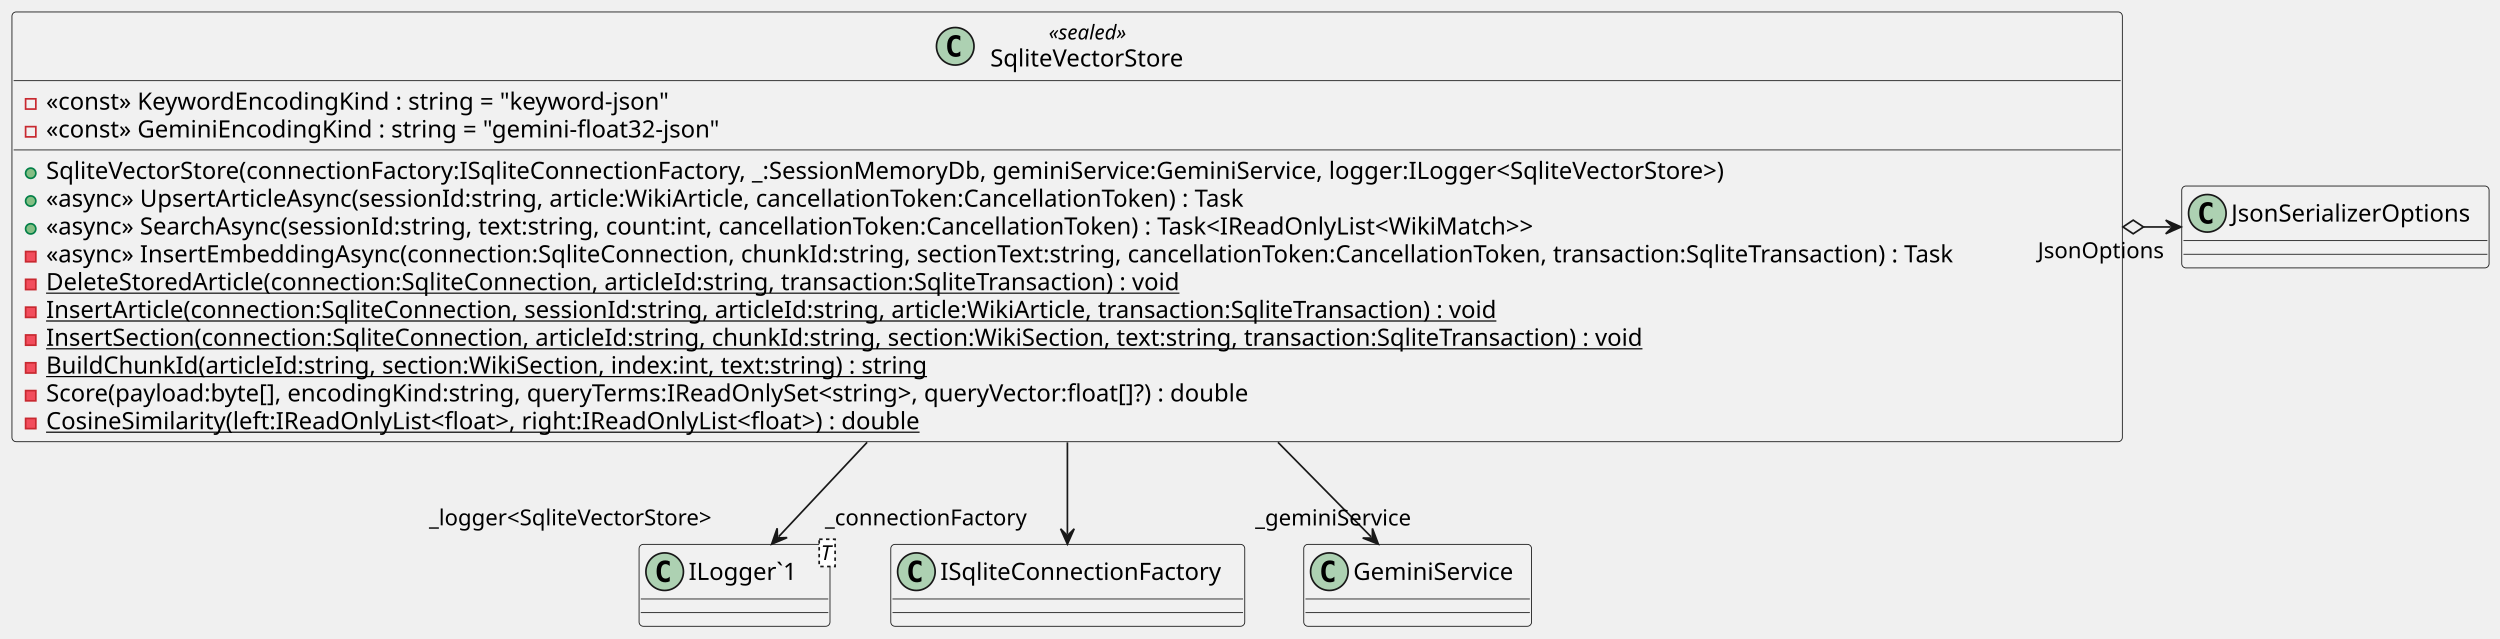
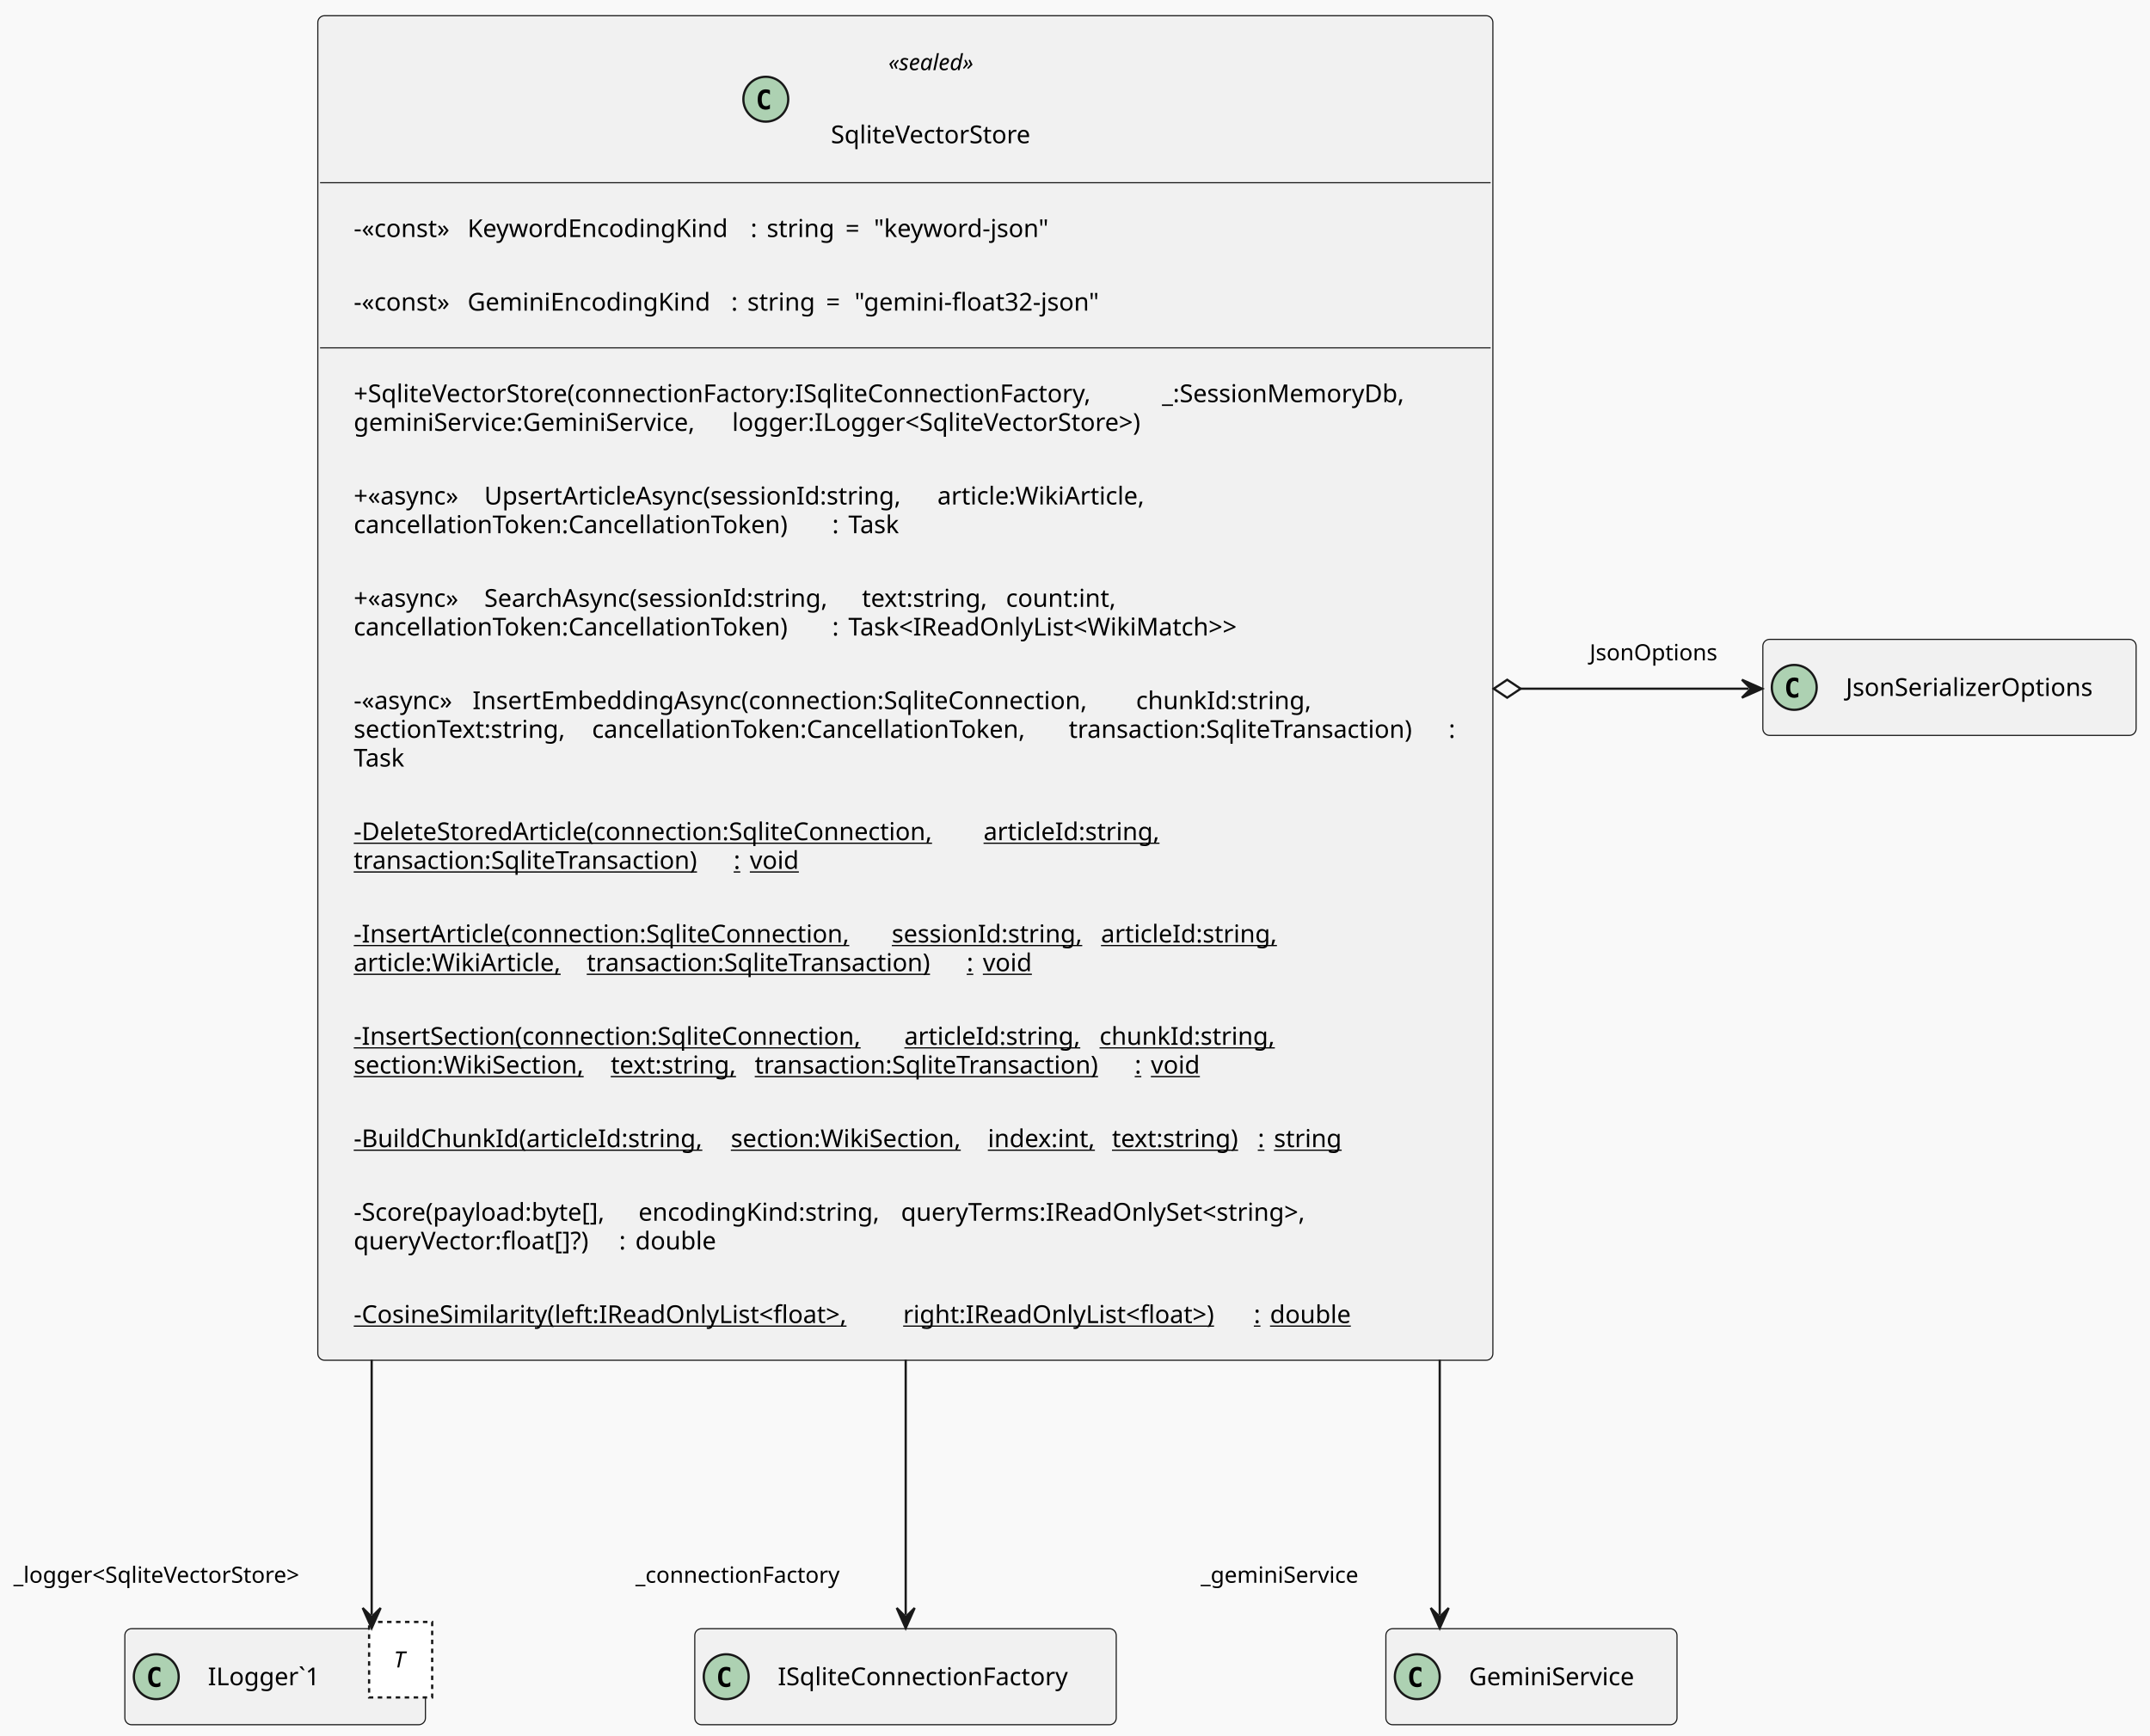
- <svg xmlns="http://www.w3.org/2000/svg" contentStyleType="text/css" data-diagram-type="CLASS" height="374px" preserveAspectRatio="none" style="width:1465px;height:374px;background:#FFFFFF;" version="1.1" viewBox="0 0 1465 374" width="1465px" zoomAndPan="magnify">
+ <svg xmlns="http://www.w3.org/2000/svg" contentStyleType="text/css" data-diagram-type="CLASS" height="768.194px" preserveAspectRatio="none" style="width:951px;height:768px;background:#F9F9F9;" version="1.1" viewBox="0 0 951 768" width="951.806px" zoomAndPan="magnify">
  <defs />
  <g>
-     <g class="entity" data-qualified-name="SqliteVectorStore" data-source-line="1" id="ent0002">
-       <rect fill="#F1F1F1" height="251.828" rx="2.5" ry="2.5" style="stroke:#181818;stroke-width:0.5;" width="1236.699" x="7" y="7" />
-       <ellipse cx="559.768" cy="27.133" fill="#ADD1B2" rx="11" ry="11" style="stroke:#181818;stroke-width:1;" />
-       <path d="M562.736,32.773 Q562.158,33.07 561.518,33.211 Q560.877,33.367 560.174,33.367 Q557.674,33.367 556.346,31.727 Q555.033,30.07 555.033,26.945 Q555.033,23.82 556.346,22.164 Q557.674,20.508 560.174,20.508 Q560.877,20.508 561.518,20.664 Q562.174,20.82 562.736,21.117 L562.736,23.836 Q562.111,23.258 561.518,22.992 Q560.924,22.711 560.299,22.711 Q558.955,22.711 558.268,23.789 Q557.58,24.852 557.58,26.945 Q557.58,29.039 558.268,30.117 Q558.955,31.18 560.299,31.18 Q560.924,31.18 561.518,30.914 Q562.111,30.633 562.736,30.055 L562.736,32.773 Z " fill="#000000" />
-       <text fill="#000000" font-family="sans-serif" font-size="12" font-style="italic" lengthAdjust="spacing" textLength="54.135" x="614.532" y="23.139">«sealed»</text>
-       <text fill="#000000" font-family="sans-serif" font-size="14" lengthAdjust="spacing" textLength="122.664" x="580.268" y="38.964">SqliteVectorStore</text>
-       <line style="stroke:#181818;stroke-width:0.5;" x1="8" x2="1242.699" y1="47.266" y2="47.266" />
-       <g data-visibility-modifier="PRIVATE_FIELD">
-         <rect fill="none" height="6" style="stroke:#C82930;stroke-width:1;" width="6" x="15" y="57.914" />
-       </g>
-       <text fill="#000000" font-family="sans-serif" font-size="14" lengthAdjust="spacing" textLength="396.238" x="27" y="64.261">«const» KeywordEncodingKind : string = "keyword-json"</text>
-       <g data-visibility-modifier="PRIVATE_FIELD">
-         <rect fill="none" height="6" style="stroke:#C82930;stroke-width:1;" width="6" x="15" y="74.211" />
-       </g>
-       <text fill="#000000" font-family="sans-serif" font-size="14" lengthAdjust="spacing" textLength="427.697" x="27" y="80.558">«const» GeminiEncodingKind : string = "gemini-float32-json"</text>
-       <line style="stroke:#181818;stroke-width:0.5;" x1="8" x2="1242.699" y1="87.859" y2="87.859" />
-       <g data-visibility-modifier="PUBLIC_METHOD">
-         <ellipse cx="18" cy="101.508" fill="#84BE84" rx="3" ry="3" style="stroke:#038048;stroke-width:1;" />
-       </g>
-       <text fill="#000000" font-family="sans-serif" font-size="14" lengthAdjust="spacing" textLength="1065.545" x="27" y="104.855">SqliteVectorStore(connectionFactory:ISqliteConnectionFactory, _:SessionMemoryDb, geminiService:GeminiService, logger:ILogger&lt;SqliteVectorStore&gt;)</text>
-       <g data-visibility-modifier="PUBLIC_METHOD">
-         <ellipse cx="18" cy="117.805" fill="#84BE84" rx="3" ry="3" style="stroke:#038048;stroke-width:1;" />
-       </g>
-       <text fill="#000000" font-family="sans-serif" font-size="14" lengthAdjust="spacing" textLength="764.613" x="27" y="121.151">«async» UpsertArticleAsync(sessionId:string, article:WikiArticle, cancellationToken:CancellationToken) : Task</text>
-       <g data-visibility-modifier="PUBLIC_METHOD">
-         <ellipse cx="18" cy="134.102" fill="#84BE84" rx="3" ry="3" style="stroke:#038048;stroke-width:1;" />
-       </g>
-       <text fill="#000000" font-family="sans-serif" font-size="14" lengthAdjust="spacing" textLength="958.542" x="27" y="137.448">«async» SearchAsync(sessionId:string, text:string, count:int, cancellationToken:CancellationToken) : Task&lt;IReadOnlyList&lt;WikiMatch&gt;&gt;</text>
-       <g data-visibility-modifier="PRIVATE_METHOD">
-         <rect fill="#F24D5C" height="6" style="stroke:#C82930;stroke-width:1;" width="6" x="15" y="147.398" />
-       </g>
-       <text fill="#000000" font-family="sans-serif" font-size="14" lengthAdjust="spacing" textLength="1210.699" x="27" y="153.745">«async» InsertEmbeddingAsync(connection:SqliteConnection, chunkId:string, sectionText:string, cancellationToken:CancellationToken, transaction:SqliteTransaction) : Task</text>
-       <g data-visibility-modifier="PRIVATE_METHOD">
-         <rect fill="#F24D5C" height="6" style="stroke:#C82930;stroke-width:1;" width="6" x="15" y="163.695" />
-       </g>
-       <text fill="#000000" font-family="sans-serif" font-size="14" lengthAdjust="spacing" text-decoration="underline" textLength="717.24" x="27" y="170.042">DeleteStoredArticle(connection:SqliteConnection, articleId:string, transaction:SqliteTransaction) : void</text>
-       <g data-visibility-modifier="PRIVATE_METHOD">
-         <rect fill="#F24D5C" height="6" style="stroke:#C82930;stroke-width:1;" width="6" x="15" y="179.992" />
-       </g>
-       <text fill="#000000" font-family="sans-serif" font-size="14" lengthAdjust="spacing" text-decoration="underline" textLength="916.016" x="27" y="186.339">InsertArticle(connection:SqliteConnection, sessionId:string, articleId:string, article:WikiArticle, transaction:SqliteTransaction) : void</text>
-       <g data-visibility-modifier="PRIVATE_METHOD">
-         <rect fill="#F24D5C" height="6" style="stroke:#C82930;stroke-width:1;" width="6" x="15" y="196.289" />
-       </g>
-       <text fill="#000000" font-family="sans-serif" font-size="14" lengthAdjust="spacing" text-decoration="underline" textLength="1009.012" x="27" y="202.636">InsertSection(connection:SqliteConnection, articleId:string, chunkId:string, section:WikiSection, text:string, transaction:SqliteTransaction) : void</text>
-       <g data-visibility-modifier="PRIVATE_METHOD">
-         <rect fill="#F24D5C" height="6" style="stroke:#C82930;stroke-width:1;" width="6" x="15" y="212.586" />
-       </g>
-       <text fill="#000000" font-family="sans-serif" font-size="14" lengthAdjust="spacing" text-decoration="underline" textLength="557.108" x="27" y="218.933">BuildChunkId(articleId:string, section:WikiSection, index:int, text:string) : string</text>
-       <g data-visibility-modifier="PRIVATE_METHOD">
-         <rect fill="#F24D5C" height="6" style="stroke:#C82930;stroke-width:1;" width="6" x="15" y="228.883" />
-       </g>
-       <text fill="#000000" font-family="sans-serif" font-size="14" lengthAdjust="spacing" textLength="769.344" x="27" y="235.23">Score(payload:byte[], encodingKind:string, queryTerms:IReadOnlySet&lt;string&gt;, queryVector:float[]?) : double</text>
-       <g data-visibility-modifier="PRIVATE_METHOD">
-         <rect fill="#F24D5C" height="6" style="stroke:#C82930;stroke-width:1;" width="6" x="15" y="245.18" />
-       </g>
-       <text fill="#000000" font-family="sans-serif" font-size="14" lengthAdjust="spacing" text-decoration="underline" textLength="562.386" x="27" y="251.526">CosineSimilarity(left:IReadOnlyList&lt;float&gt;, right:IReadOnlyList&lt;float&gt;) : double</text>
+     <rect fill="#F9F9F9" height="768.194" style="stroke:none;stroke-width:0.993;" width="951.806" x="0" y="0" />
+     <g class="entity" data-qualified-name="SqliteVectorStore" data-source-line="20" id="ent0002">
+       <rect fill="#F1F1F1" height="594.848" rx="2.978" ry="2.978" style="stroke:#181818;stroke-width:0.496;" width="519.763" x="140.579" y="6.947" />
+       <ellipse cx="338.737" cy="43.891" fill="#ADD1B2" rx="9.925" ry="9.925" style="stroke:#181818;stroke-width:0.993;" />
+       <path d="M340.551,48.109 Q340.148,48.311 339.699,48.419 Q339.249,48.528 338.768,48.528 Q337,48.528 336.07,47.38 Q335.155,46.217 335.155,44.031 Q335.155,41.828 336.07,40.681 Q337,39.518 338.768,39.518 Q339.249,39.518 339.699,39.626 Q340.164,39.719 340.551,39.936 L340.551,41.844 Q340.117,41.441 339.699,41.255 Q339.28,41.053 338.846,41.053 Q337.9,41.053 337.419,41.813 Q336.938,42.557 336.938,44.031 Q336.938,45.488 337.419,46.233 Q337.9,46.977 338.846,46.977 Q339.28,46.977 339.699,46.791 Q340.117,46.605 340.551,46.202 L340.551,48.109 Z " fill="#000000" />
+       <text fill="#000000" font-family="sans-serif" font-size="9.925" font-style="italic" lengthAdjust="spacing" textLength="44.774" x="392.961" y="31.048">«sealed»</text>
+       <text fill="#000000" font-family="sans-serif" font-size="10.918" lengthAdjust="spacing" textLength="95.656" x="367.52" y="63.372">SqliteVectorStore</text>
+       <line style="stroke:#181818;stroke-width:0.496;" x1="141.571" x2="659.349" y1="80.834" y2="80.834" />
+       <text fill="#000000" font-family="sans-serif" font-size="10.918" lengthAdjust="spacing" textLength="46.868" x="156.459" y="104.863">-«const»</text>
+       <text fill="#000000" font-family="sans-serif" font-size="10.918" lengthAdjust="spacing" textLength="3.47" x="203.327" y="104.863"> </text>
+       <text fill="#000000" font-family="sans-serif" font-size="10.918" lengthAdjust="spacing" textLength="121.718" x="206.797" y="104.863">KeywordEncodingKind</text>
+       <text fill="#000000" font-family="sans-serif" font-size="10.918" lengthAdjust="spacing" textLength="3.47" x="328.515" y="104.863"> </text>
+       <text fill="#000000" font-family="sans-serif" font-size="10.918" lengthAdjust="spacing" textLength="3.678" x="331.986" y="104.863">:</text>
+       <text fill="#000000" font-family="sans-serif" font-size="10.918" lengthAdjust="spacing" textLength="3.47" x="335.664" y="104.863"> </text>
+       <text fill="#000000" font-family="sans-serif" font-size="10.918" lengthAdjust="spacing" textLength="31.34" x="339.135" y="104.863">string</text>
+       <text fill="#000000" font-family="sans-serif" font-size="10.918" lengthAdjust="spacing" textLength="3.47" x="370.474" y="104.863"> </text>
+       <text fill="#000000" font-family="sans-serif" font-size="10.918" lengthAdjust="spacing" textLength="9.148" x="373.945" y="104.863">=</text>
+       <text fill="#000000" font-family="sans-serif" font-size="10.918" lengthAdjust="spacing" textLength="3.47" x="383.092" y="104.863"> </text>
+       <text fill="#000000" font-family="sans-serif" font-size="10.918" lengthAdjust="spacing" textLength="82.83" x="386.563" y="104.863">"keyword-json"</text>
+       <text fill="#000000" font-family="sans-serif" font-size="10.918" lengthAdjust="spacing" textLength="46.868" x="156.459" y="137.422">-«const»</text>
+       <text fill="#000000" font-family="sans-serif" font-size="10.918" lengthAdjust="spacing" textLength="3.47" x="203.327" y="137.422"> </text>
+       <text fill="#000000" font-family="sans-serif" font-size="10.918" lengthAdjust="spacing" textLength="113.152" x="206.797" y="137.422">GeminiEncodingKind</text>
+       <text fill="#000000" font-family="sans-serif" font-size="10.918" lengthAdjust="spacing" textLength="3.47" x="319.949" y="137.422"> </text>
+       <text fill="#000000" font-family="sans-serif" font-size="10.918" lengthAdjust="spacing" textLength="3.678" x="323.419" y="137.422">:</text>
+       <text fill="#000000" font-family="sans-serif" font-size="10.918" lengthAdjust="spacing" textLength="3.47" x="327.098" y="137.422"> </text>
+       <text fill="#000000" font-family="sans-serif" font-size="10.918" lengthAdjust="spacing" textLength="31.34" x="330.568" y="137.422">string</text>
+       <text fill="#000000" font-family="sans-serif" font-size="10.918" lengthAdjust="spacing" textLength="3.47" x="361.908" y="137.422"> </text>
+       <text fill="#000000" font-family="sans-serif" font-size="10.918" lengthAdjust="spacing" textLength="9.148" x="365.378" y="137.422">=</text>
+       <text fill="#000000" font-family="sans-serif" font-size="10.918" lengthAdjust="spacing" textLength="3.47" x="374.526" y="137.422"> </text>
+       <text fill="#000000" font-family="sans-serif" font-size="10.918" lengthAdjust="spacing" textLength="115.929" x="377.996" y="137.422">"gemini-float32-json"</text>
+       <line style="stroke:#181818;stroke-width:0.496;" x1="141.571" x2="659.349" y1="153.892" y2="153.892" />
+       <text fill="#000000" font-family="sans-serif" font-size="10.918" lengthAdjust="spacing" textLength="354.045" x="156.459" y="177.92">+SqliteVectorStore(connectionFactory:ISqliteConnectionFactory,</text>
+       <text fill="#000000" font-family="sans-serif" font-size="10.918" lengthAdjust="spacing" textLength="3.47" x="510.504" y="177.92"> </text>
+       <text fill="#000000" font-family="sans-serif" font-size="10.918" lengthAdjust="spacing" textLength="113.999" x="513.974" y="177.92">_:SessionMemoryDb,</text>
+       <text fill="#000000" font-family="sans-serif" font-size="10.918" lengthAdjust="spacing" textLength="163.911" x="156.459" y="190.629">geminiService:GeminiService,</text>
+       <text fill="#000000" font-family="sans-serif" font-size="10.918" lengthAdjust="spacing" textLength="3.47" x="320.37" y="190.629"> </text>
+       <text fill="#000000" font-family="sans-serif" font-size="10.918" lengthAdjust="spacing" textLength="197.714" x="323.84" y="190.629">logger:ILogger&lt;SqliteVectorStore&gt;)</text>
+       <text fill="#000000" font-family="sans-serif" font-size="10.918" lengthAdjust="spacing" textLength="54.268" x="156.459" y="223.188">+«async»</text>
+       <text fill="#000000" font-family="sans-serif" font-size="10.918" lengthAdjust="spacing" textLength="3.47" x="210.726" y="223.188"> </text>
+       <text fill="#000000" font-family="sans-serif" font-size="10.918" lengthAdjust="spacing" textLength="196.968" x="214.196" y="223.188">UpsertArticleAsync(sessionId:string,</text>
+       <text fill="#000000" font-family="sans-serif" font-size="10.918" lengthAdjust="spacing" textLength="3.47" x="411.164" y="223.188"> </text>
+       <text fill="#000000" font-family="sans-serif" font-size="10.918" lengthAdjust="spacing" textLength="99.601" x="414.635" y="223.188">article:WikiArticle,</text>
+       <text fill="#000000" font-family="sans-serif" font-size="10.918" lengthAdjust="spacing" textLength="208.173" x="156.459" y="235.896">cancellationToken:CancellationToken)</text>
+       <text fill="#000000" font-family="sans-serif" font-size="10.918" lengthAdjust="spacing" textLength="3.47" x="364.632" y="235.896"> </text>
+       <text fill="#000000" font-family="sans-serif" font-size="10.918" lengthAdjust="spacing" textLength="3.678" x="368.102" y="235.896">:</text>
+       <text fill="#000000" font-family="sans-serif" font-size="10.918" lengthAdjust="spacing" textLength="3.47" x="371.78" y="235.896"> </text>
+       <text fill="#000000" font-family="sans-serif" font-size="10.918" lengthAdjust="spacing" textLength="25.369" x="375.251" y="235.896">Task</text>
+       <text fill="#000000" font-family="sans-serif" font-size="10.918" lengthAdjust="spacing" textLength="54.268" x="156.459" y="268.455">+«async»</text>
+       <text fill="#000000" font-family="sans-serif" font-size="10.918" lengthAdjust="spacing" textLength="3.47" x="210.726" y="268.455"> </text>
+       <text fill="#000000" font-family="sans-serif" font-size="10.918" lengthAdjust="spacing" textLength="163.597" x="214.196" y="268.455">SearchAsync(sessionId:string,</text>
+       <text fill="#000000" font-family="sans-serif" font-size="10.918" lengthAdjust="spacing" textLength="3.47" x="377.793" y="268.455"> </text>
+       <text fill="#000000" font-family="sans-serif" font-size="10.918" lengthAdjust="spacing" textLength="60.227" x="381.264" y="268.455">text:string,</text>
+       <text fill="#000000" font-family="sans-serif" font-size="10.918" lengthAdjust="spacing" textLength="3.47" x="441.491" y="268.455"> </text>
+       <text fill="#000000" font-family="sans-serif" font-size="10.918" lengthAdjust="spacing" textLength="52.183" x="444.962" y="268.455">count:int,</text>
+       <text fill="#000000" font-family="sans-serif" font-size="10.918" lengthAdjust="spacing" textLength="208.173" x="156.459" y="281.163">cancellationToken:CancellationToken)</text>
+       <text fill="#000000" font-family="sans-serif" font-size="10.918" lengthAdjust="spacing" textLength="3.47" x="364.632" y="281.163"> </text>
+       <text fill="#000000" font-family="sans-serif" font-size="10.918" lengthAdjust="spacing" textLength="3.678" x="368.102" y="281.163">:</text>
+       <text fill="#000000" font-family="sans-serif" font-size="10.918" lengthAdjust="spacing" textLength="3.47" x="371.78" y="281.163"> </text>
+       <text fill="#000000" font-family="sans-serif" font-size="10.918" lengthAdjust="spacing" textLength="193.689" x="375.251" y="281.163">Task&lt;IReadOnlyList&lt;WikiMatch&gt;&gt;</text>
+       <text fill="#000000" font-family="sans-serif" font-size="10.918" lengthAdjust="spacing" textLength="49.059" x="156.459" y="313.722">-«async»</text>
+       <text fill="#000000" font-family="sans-serif" font-size="10.918" lengthAdjust="spacing" textLength="3.47" x="205.518" y="313.722"> </text>
+       <text fill="#000000" font-family="sans-serif" font-size="10.918" lengthAdjust="spacing" textLength="290.033" x="208.988" y="313.722">InsertEmbeddingAsync(connection:SqliteConnection,</text>
+       <text fill="#000000" font-family="sans-serif" font-size="10.918" lengthAdjust="spacing" textLength="3.47" x="499.021" y="313.722"> </text>
+       <text fill="#000000" font-family="sans-serif" font-size="10.918" lengthAdjust="spacing" textLength="81.721" x="502.492" y="313.722">chunkId:string,</text>
+       <text fill="#000000" font-family="sans-serif" font-size="10.918" lengthAdjust="spacing" textLength="101.936" x="156.459" y="326.431">sectionText:string,</text>
+       <text fill="#000000" font-family="sans-serif" font-size="10.918" lengthAdjust="spacing" textLength="3.47" x="258.394" y="326.431"> </text>
+       <text fill="#000000" font-family="sans-serif" font-size="10.918" lengthAdjust="spacing" textLength="207.384" x="261.865" y="326.431">cancellationToken:CancellationToken,</text>
+       <text fill="#000000" font-family="sans-serif" font-size="10.918" lengthAdjust="spacing" textLength="3.47" x="469.249" y="326.431"> </text>
+       <text fill="#000000" font-family="sans-serif" font-size="10.918" lengthAdjust="spacing" textLength="164.594" x="472.719" y="326.431">transaction:SqliteTransaction)</text>
+       <text fill="#000000" font-family="sans-serif" font-size="10.918" lengthAdjust="spacing" textLength="3.47" x="637.313" y="326.431"> </text>
+       <text fill="#000000" font-family="sans-serif" font-size="10.918" lengthAdjust="spacing" textLength="3.678" x="640.783" y="326.431">:</text>
+       <text fill="#000000" font-family="sans-serif" font-size="10.918" lengthAdjust="spacing" textLength="25.369" x="156.459" y="339.139">Task</text>
+       <text fill="#000000" font-family="sans-serif" font-size="10.918" lengthAdjust="spacing" text-decoration="underline" textLength="275.117" x="156.459" y="371.698">-DeleteStoredArticle(connection:SqliteConnection,</text>
+       <text fill="#000000" font-family="sans-serif" font-size="10.918" lengthAdjust="spacing" text-decoration="underline" textLength="3.47" x="431.576" y="371.698"> </text>
+       <text fill="#000000" font-family="sans-serif" font-size="10.918" lengthAdjust="spacing" text-decoration="underline" textLength="82.883" x="435.046" y="371.698">articleId:string,</text>
+       <text fill="#000000" font-family="sans-serif" font-size="10.918" lengthAdjust="spacing" text-decoration="underline" textLength="164.594" x="156.459" y="384.407">transaction:SqliteTransaction)</text>
+       <text fill="#000000" font-family="sans-serif" font-size="10.918" lengthAdjust="spacing" text-decoration="underline" textLength="3.47" x="321.052" y="384.407"> </text>
+       <text fill="#000000" font-family="sans-serif" font-size="10.918" lengthAdjust="spacing" text-decoration="underline" textLength="3.678" x="324.523" y="384.407">:</text>
+       <text fill="#000000" font-family="sans-serif" font-size="10.918" lengthAdjust="spacing" text-decoration="underline" textLength="3.47" x="328.201" y="384.407"> </text>
+       <text fill="#000000" font-family="sans-serif" font-size="10.918" lengthAdjust="spacing" text-decoration="underline" textLength="23.104" x="331.671" y="384.407">void</text>
+       <text fill="#000000" font-family="sans-serif" font-size="10.918" lengthAdjust="spacing" text-decoration="underline" textLength="234.534" x="156.459" y="416.965">-InsertArticle(connection:SqliteConnection,</text>
+       <text fill="#000000" font-family="sans-serif" font-size="10.918" lengthAdjust="spacing" text-decoration="underline" textLength="3.47" x="390.993" y="416.965"> </text>
+       <text fill="#000000" font-family="sans-serif" font-size="10.918" lengthAdjust="spacing" text-decoration="underline" textLength="89.051" x="394.463" y="416.965">sessionId:string,</text>
+       <text fill="#000000" font-family="sans-serif" font-size="10.918" lengthAdjust="spacing" text-decoration="underline" textLength="3.47" x="483.514" y="416.965"> </text>
+       <text fill="#000000" font-family="sans-serif" font-size="10.918" lengthAdjust="spacing" text-decoration="underline" textLength="82.883" x="486.984" y="416.965">articleId:string,</text>
+       <text fill="#000000" font-family="sans-serif" font-size="10.918" lengthAdjust="spacing" text-decoration="underline" textLength="99.601" x="156.459" y="429.674">article:WikiArticle,</text>
+       <text fill="#000000" font-family="sans-serif" font-size="10.918" lengthAdjust="spacing" text-decoration="underline" textLength="3.47" x="256.059" y="429.674"> </text>
+       <text fill="#000000" font-family="sans-serif" font-size="10.918" lengthAdjust="spacing" text-decoration="underline" textLength="164.594" x="259.53" y="429.674">transaction:SqliteTransaction)</text>
+       <text fill="#000000" font-family="sans-serif" font-size="10.918" lengthAdjust="spacing" text-decoration="underline" textLength="3.47" x="424.123" y="429.674"> </text>
+       <text fill="#000000" font-family="sans-serif" font-size="10.918" lengthAdjust="spacing" text-decoration="underline" textLength="3.678" x="427.594" y="429.674">:</text>
+       <text fill="#000000" font-family="sans-serif" font-size="10.918" lengthAdjust="spacing" text-decoration="underline" textLength="3.47" x="431.272" y="429.674"> </text>
+       <text fill="#000000" font-family="sans-serif" font-size="10.918" lengthAdjust="spacing" text-decoration="underline" textLength="23.104" x="434.742" y="429.674">void</text>
+       <text fill="#000000" font-family="sans-serif" font-size="10.918" lengthAdjust="spacing" text-decoration="underline" textLength="240.073" x="156.459" y="462.232">-InsertSection(connection:SqliteConnection,</text>
+       <text fill="#000000" font-family="sans-serif" font-size="10.918" lengthAdjust="spacing" text-decoration="underline" textLength="3.47" x="396.531" y="462.232"> </text>
+       <text fill="#000000" font-family="sans-serif" font-size="10.918" lengthAdjust="spacing" text-decoration="underline" textLength="82.883" x="400.002" y="462.232">articleId:string,</text>
+       <text fill="#000000" font-family="sans-serif" font-size="10.918" lengthAdjust="spacing" text-decoration="underline" textLength="3.47" x="482.885" y="462.232"> </text>
+       <text fill="#000000" font-family="sans-serif" font-size="10.918" lengthAdjust="spacing" text-decoration="underline" textLength="81.721" x="486.355" y="462.232">chunkId:string,</text>
+       <text fill="#000000" font-family="sans-serif" font-size="10.918" lengthAdjust="spacing" text-decoration="underline" textLength="110.214" x="156.459" y="474.941">section:WikiSection,</text>
+       <text fill="#000000" font-family="sans-serif" font-size="10.918" lengthAdjust="spacing" text-decoration="underline" textLength="3.47" x="266.673" y="474.941"> </text>
+       <text fill="#000000" font-family="sans-serif" font-size="10.918" lengthAdjust="spacing" text-decoration="underline" textLength="60.227" x="270.143" y="474.941">text:string,</text>
+       <text fill="#000000" font-family="sans-serif" font-size="10.918" lengthAdjust="spacing" text-decoration="underline" textLength="3.47" x="330.371" y="474.941"> </text>
+       <text fill="#000000" font-family="sans-serif" font-size="10.918" lengthAdjust="spacing" text-decoration="underline" textLength="164.594" x="333.841" y="474.941">transaction:SqliteTransaction)</text>
+       <text fill="#000000" font-family="sans-serif" font-size="10.918" lengthAdjust="spacing" text-decoration="underline" textLength="3.47" x="498.435" y="474.941"> </text>
+       <text fill="#000000" font-family="sans-serif" font-size="10.918" lengthAdjust="spacing" text-decoration="underline" textLength="3.678" x="501.905" y="474.941">:</text>
+       <text fill="#000000" font-family="sans-serif" font-size="10.918" lengthAdjust="spacing" text-decoration="underline" textLength="3.47" x="505.584" y="474.941"> </text>
+       <text fill="#000000" font-family="sans-serif" font-size="10.918" lengthAdjust="spacing" text-decoration="underline" textLength="23.104" x="509.054" y="474.941">void</text>
+       <text fill="#000000" font-family="sans-serif" font-size="10.918" lengthAdjust="spacing" text-decoration="underline" textLength="163.341" x="156.459" y="507.5">-BuildChunkId(articleId:string,</text>
+       <text fill="#000000" font-family="sans-serif" font-size="10.918" lengthAdjust="spacing" text-decoration="underline" textLength="3.47" x="319.8" y="507.5"> </text>
+       <text fill="#000000" font-family="sans-serif" font-size="10.918" lengthAdjust="spacing" text-decoration="underline" textLength="110.214" x="323.27" y="507.5">section:WikiSection,</text>
+       <text fill="#000000" font-family="sans-serif" font-size="10.918" lengthAdjust="spacing" text-decoration="underline" textLength="3.47" x="433.484" y="507.5"> </text>
+       <text fill="#000000" font-family="sans-serif" font-size="10.918" lengthAdjust="spacing" text-decoration="underline" textLength="51.442" x="436.955" y="507.5">index:int,</text>
+       <text fill="#000000" font-family="sans-serif" font-size="10.918" lengthAdjust="spacing" text-decoration="underline" textLength="3.47" x="488.397" y="507.5"> </text>
+       <text fill="#000000" font-family="sans-serif" font-size="10.918" lengthAdjust="spacing" text-decoration="underline" textLength="61.016" x="491.867" y="507.5">text:string)</text>
+       <text fill="#000000" font-family="sans-serif" font-size="10.918" lengthAdjust="spacing" text-decoration="underline" textLength="3.47" x="552.884" y="507.5"> </text>
+       <text fill="#000000" font-family="sans-serif" font-size="10.918" lengthAdjust="spacing" text-decoration="underline" textLength="3.678" x="556.354" y="507.5">:</text>
+       <text fill="#000000" font-family="sans-serif" font-size="10.918" lengthAdjust="spacing" text-decoration="underline" textLength="3.47" x="560.032" y="507.5"> </text>
+       <text fill="#000000" font-family="sans-serif" font-size="10.918" lengthAdjust="spacing" text-decoration="underline" textLength="31.34" x="563.503" y="507.5">string</text>
+       <text fill="#000000" font-family="sans-serif" font-size="10.918" lengthAdjust="spacing" textLength="122.486" x="156.459" y="540.058">-Score(payload:byte[],</text>
+       <text fill="#000000" font-family="sans-serif" font-size="10.918" lengthAdjust="spacing" textLength="3.47" x="278.944" y="540.058"> </text>
+       <text fill="#000000" font-family="sans-serif" font-size="10.918" lengthAdjust="spacing" textLength="112.661" x="282.415" y="540.058">encodingKind:string,</text>
+       <text fill="#000000" font-family="sans-serif" font-size="10.918" lengthAdjust="spacing" textLength="3.47" x="395.076" y="540.058"> </text>
+       <text fill="#000000" font-family="sans-serif" font-size="10.918" lengthAdjust="spacing" textLength="196.573" x="398.546" y="540.058">queryTerms:IReadOnlySet&lt;string&gt;,</text>
+       <text fill="#000000" font-family="sans-serif" font-size="10.918" lengthAdjust="spacing" textLength="113.93" x="156.459" y="552.767">queryVector:float[]?)</text>
+       <text fill="#000000" font-family="sans-serif" font-size="10.918" lengthAdjust="spacing" textLength="3.47" x="270.389" y="552.767"> </text>
+       <text fill="#000000" font-family="sans-serif" font-size="10.918" lengthAdjust="spacing" textLength="3.678" x="273.859" y="552.767">:</text>
+       <text fill="#000000" font-family="sans-serif" font-size="10.918" lengthAdjust="spacing" textLength="3.47" x="277.537" y="552.767"> </text>
+       <text fill="#000000" font-family="sans-serif" font-size="10.918" lengthAdjust="spacing" textLength="37.209" x="281.007" y="552.767">double</text>
+       <text fill="#000000" font-family="sans-serif" font-size="10.918" lengthAdjust="spacing" text-decoration="underline" textLength="239.556" x="156.459" y="585.326">-CosineSimilarity(left:IReadOnlyList&lt;float&gt;,</text>
+       <text fill="#000000" font-family="sans-serif" font-size="10.918" lengthAdjust="spacing" text-decoration="underline" textLength="3.47" x="396.014" y="585.326"> </text>
+       <text fill="#000000" font-family="sans-serif" font-size="10.918" lengthAdjust="spacing" text-decoration="underline" textLength="151.645" x="399.485" y="585.326">right:IReadOnlyList&lt;float&gt;)</text>
+       <text fill="#000000" font-family="sans-serif" font-size="10.918" lengthAdjust="spacing" text-decoration="underline" textLength="3.47" x="551.13" y="585.326"> </text>
+       <text fill="#000000" font-family="sans-serif" font-size="10.918" lengthAdjust="spacing" text-decoration="underline" textLength="3.678" x="554.6" y="585.326">:</text>
+       <text fill="#000000" font-family="sans-serif" font-size="10.918" lengthAdjust="spacing" text-decoration="underline" textLength="3.47" x="558.279" y="585.326"> </text>
+       <text fill="#000000" font-family="sans-serif" font-size="10.918" lengthAdjust="spacing" text-decoration="underline" textLength="37.209" x="561.749" y="585.326">double</text>
    </g>
-     <g class="entity" data-qualified-name="ILogger.1" data-source-line="15" id="ent0003">
-       <rect fill="#F1F1F1" height="48" rx="2.5" ry="2.5" style="stroke:#181818;stroke-width:0.5;" width="111.874" x="374.5" y="319" />
-       <ellipse cx="389.5" cy="335" fill="#ADD1B2" rx="11" ry="11" style="stroke:#181818;stroke-width:1;" />
-       <path d="M392.469,340.641 Q391.891,340.938 391.25,341.078 Q390.609,341.234 389.906,341.234 Q387.406,341.234 386.078,339.594 Q384.766,337.938 384.766,334.812 Q384.766,331.688 386.078,330.031 Q387.406,328.375 389.906,328.375 Q390.609,328.375 391.25,328.531 Q391.906,328.688 392.469,328.984 L392.469,331.703 Q391.844,331.125 391.25,330.859 Q390.656,330.578 390.031,330.578 Q388.688,330.578 388,331.656 Q387.312,332.719 387.312,334.812 Q387.312,336.906 388,337.984 Q388.688,339.047 390.031,339.047 Q390.656,339.047 391.25,338.781 Q391.844,338.5 392.469,337.922 L392.469,340.641 Z " fill="#000000" />
-       <text fill="#000000" font-family="sans-serif" font-size="14" lengthAdjust="spacing" textLength="68.544" x="403.5" y="339.847">ILogger`1</text>
-       <rect fill="#FFFFFF" height="15.969" style="stroke:#181818;stroke-width:1;stroke-dasharray:2,2;" width="9.33" x="480.044" y="316" />
-       <text fill="#000000" font-family="sans-serif" font-size="12" font-style="italic" lengthAdjust="spacing" textLength="7.33" x="481.044" y="328.139">T</text>
-       <line style="stroke:#181818;stroke-width:0.5;" x1="375.5" x2="485.374" y1="351" y2="351" />
-       <line style="stroke:#181818;stroke-width:0.5;" x1="375.5" x2="485.374" y1="359" y2="359" />
+     <g class="entity" data-qualified-name="ILogger.1" data-source-line="34" id="ent0003">
+       <rect fill="#F1F1F1" height="42.484" rx="2.978" ry="2.978" style="stroke:#181818;stroke-width:0.496;" width="132.959" x="55.224" y="720.554" />
+       <ellipse cx="69.119" cy="741.796" fill="#ADD1B2" rx="9.925" ry="9.925" style="stroke:#181818;stroke-width:0.993;" />
+       <path d="M70.933,746.014 Q70.53,746.215 70.08,746.324 Q69.63,746.433 69.15,746.433 Q67.382,746.433 66.451,745.285 Q65.536,744.122 65.536,741.935 Q65.536,739.733 66.451,738.586 Q67.382,737.423 69.15,737.423 Q69.63,737.423 70.08,737.531 Q70.545,737.624 70.933,737.841 L70.933,739.749 Q70.499,739.346 70.08,739.159 Q69.662,738.958 69.227,738.958 Q68.281,738.958 67.8,739.718 Q67.32,740.462 67.32,741.935 Q67.32,743.393 67.8,744.137 Q68.281,744.882 69.227,744.882 Q69.662,744.882 70.08,744.696 Q70.499,744.51 70.933,744.106 L70.933,746.014 Z " fill="#000000" />
+       <text fill="#000000" font-family="sans-serif" font-size="10.918" lengthAdjust="spacing" textLength="53.452" x="91.946" y="745.575">ILogger`1</text>
+       <rect fill="#FFFFFF" height="33.388" style="stroke:#181818;stroke-width:0.993;stroke-dasharray:1.985,1.985;" width="27.898" x="163.263" y="717.576" />
+       <text fill="#000000" font-family="sans-serif" font-size="9.925" font-style="italic" lengthAdjust="spacing" textLength="6.063" x="174.181" y="737.707">T</text>
    </g>
-     <g class="entity" data-qualified-name="JsonSerializerOptions" data-source-line="17" id="ent0004">
-       <rect fill="#F1F1F1" height="48" rx="2.5" ry="2.5" style="stroke:#181818;stroke-width:0.5;" width="180.101" x="1278.5" y="109" />
-       <ellipse cx="1293.5" cy="125" fill="#ADD1B2" rx="11" ry="11" style="stroke:#181818;stroke-width:1;" />
-       <path d="M1296.469,130.641 Q1295.891,130.938 1295.25,131.078 Q1294.609,131.234 1293.906,131.234 Q1291.406,131.234 1290.078,129.594 Q1288.766,127.938 1288.766,124.812 Q1288.766,121.688 1290.078,120.031 Q1291.406,118.375 1293.906,118.375 Q1294.609,118.375 1295.25,118.531 Q1295.906,118.688 1296.469,118.984 L1296.469,121.703 Q1295.844,121.125 1295.25,120.859 Q1294.656,120.578 1294.031,120.578 Q1292.688,120.578 1292,121.656 Q1291.312,122.719 1291.312,124.812 Q1291.312,126.906 1292,127.984 Q1292.688,129.047 1294.031,129.047 Q1294.656,129.047 1295.25,128.781 Q1295.844,128.5 1296.469,127.922 L1296.469,130.641 Z " fill="#000000" />
-       <text fill="#000000" font-family="sans-serif" font-size="14" lengthAdjust="spacing" textLength="148.101" x="1307.5" y="129.847">JsonSerializerOptions</text>
-       <line style="stroke:#181818;stroke-width:0.5;" x1="1279.5" x2="1457.601" y1="141" y2="141" />
-       <line style="stroke:#181818;stroke-width:0.5;" x1="1279.5" x2="1457.601" y1="149" y2="149" />
+     <g class="entity" data-qualified-name="JsonSerializerOptions" data-source-line="36" id="ent0004">
+       <rect fill="#F1F1F1" height="42.484" rx="2.978" ry="2.978" style="stroke:#181818;stroke-width:0.496;" width="165.117" x="779.748" y="282.862" />
+       <ellipse cx="793.643" cy="304.104" fill="#ADD1B2" rx="9.925" ry="9.925" style="stroke:#181818;stroke-width:0.993;" />
+       <path d="M795.457,308.322 Q795.054,308.524 794.604,308.632 Q794.154,308.741 793.674,308.741 Q791.906,308.741 790.975,307.593 Q790.06,306.43 790.06,304.243 Q790.06,302.041 790.975,300.894 Q791.906,299.731 793.674,299.731 Q794.154,299.731 794.604,299.839 Q795.069,299.932 795.457,300.149 L795.457,302.057 Q795.023,301.654 794.604,301.467 Q794.185,301.266 793.751,301.266 Q792.805,301.266 792.324,302.026 Q791.844,302.77 791.844,304.243 Q791.844,305.701 792.324,306.445 Q792.805,307.19 793.751,307.19 Q794.185,307.19 794.604,307.004 Q795.023,306.818 795.457,306.414 L795.457,308.322 Z " fill="#000000" />
+       <text fill="#000000" font-family="sans-serif" font-size="10.918" lengthAdjust="spacing" textLength="115.492" x="816.47" y="307.883">JsonSerializerOptions</text>
    </g>
-     <g class="entity" data-qualified-name="ISqliteConnectionFactory" data-source-line="18" id="ent0006">
-       <rect fill="#F1F1F1" height="48" rx="2.5" ry="2.5" style="stroke:#181818;stroke-width:0.5;" width="207.424" x="522" y="319" />
-       <ellipse cx="537" cy="335" fill="#ADD1B2" rx="11" ry="11" style="stroke:#181818;stroke-width:1;" />
-       <path d="M539.969,340.641 Q539.391,340.938 538.75,341.078 Q538.109,341.234 537.406,341.234 Q534.906,341.234 533.578,339.594 Q532.266,337.938 532.266,334.812 Q532.266,331.688 533.578,330.031 Q534.906,328.375 537.406,328.375 Q538.109,328.375 538.75,328.531 Q539.406,328.688 539.969,328.984 L539.969,331.703 Q539.344,331.125 538.75,330.859 Q538.156,330.578 537.531,330.578 Q536.188,330.578 535.5,331.656 Q534.812,332.719 534.812,334.812 Q534.812,336.906 535.5,337.984 Q536.188,339.047 537.531,339.047 Q538.156,339.047 538.75,338.781 Q539.344,338.5 539.969,337.922 L539.969,340.641 Z " fill="#000000" />
-       <text fill="#000000" font-family="sans-serif" font-size="14" lengthAdjust="spacing" textLength="175.424" x="551" y="339.847">ISqliteConnectionFactory</text>
-       <line style="stroke:#181818;stroke-width:0.5;" x1="523" x2="728.424" y1="351" y2="351" />
-       <line style="stroke:#181818;stroke-width:0.5;" x1="523" x2="728.424" y1="359" y2="359" />
+     <g class="entity" data-qualified-name="ISqliteConnectionFactory" data-source-line="37" id="ent0006">
+       <rect fill="#F1F1F1" height="42.484" rx="2.978" ry="2.978" style="stroke:#181818;stroke-width:0.496;" width="186.424" x="307.318" y="720.554" />
+       <ellipse cx="321.213" cy="741.796" fill="#ADD1B2" rx="9.925" ry="9.925" style="stroke:#181818;stroke-width:0.993;" />
+       <path d="M323.028,746.014 Q322.625,746.215 322.175,746.324 Q321.725,746.433 321.244,746.433 Q319.476,746.433 318.546,745.285 Q317.631,744.122 317.631,741.935 Q317.631,739.733 318.546,738.586 Q319.476,737.423 321.244,737.423 Q321.725,737.423 322.175,737.531 Q322.64,737.624 323.028,737.841 L323.028,739.749 Q322.594,739.346 322.175,739.159 Q321.756,738.958 321.322,738.958 Q320.376,738.958 319.895,739.718 Q319.414,740.462 319.414,741.935 Q319.414,743.393 319.895,744.137 Q320.376,744.882 321.322,744.882 Q321.756,744.882 322.175,744.696 Q322.594,744.51 323.028,744.106 L323.028,746.014 Z " fill="#000000" />
+       <text fill="#000000" font-family="sans-serif" font-size="10.918" lengthAdjust="spacing" textLength="136.799" x="344.041" y="745.575">ISqliteConnectionFactory</text>
    </g>
-     <g class="entity" data-qualified-name="GeminiService" data-source-line="19" id="ent0008">
-       <rect fill="#F1F1F1" height="48" rx="2.5" ry="2.5" style="stroke:#181818;stroke-width:0.5;" width="133.493" x="764" y="319" />
-       <ellipse cx="779" cy="335" fill="#ADD1B2" rx="11" ry="11" style="stroke:#181818;stroke-width:1;" />
-       <path d="M781.969,340.641 Q781.391,340.938 780.75,341.078 Q780.109,341.234 779.406,341.234 Q776.906,341.234 775.578,339.594 Q774.266,337.938 774.266,334.812 Q774.266,331.688 775.578,330.031 Q776.906,328.375 779.406,328.375 Q780.109,328.375 780.75,328.531 Q781.406,328.688 781.969,328.984 L781.969,331.703 Q781.344,331.125 780.75,330.859 Q780.156,330.578 779.531,330.578 Q778.188,330.578 777.5,331.656 Q776.812,332.719 776.812,334.812 Q776.812,336.906 777.5,337.984 Q778.188,339.047 779.531,339.047 Q780.156,339.047 780.75,338.781 Q781.344,338.5 781.969,337.922 L781.969,340.641 Z " fill="#000000" />
-       <text fill="#000000" font-family="sans-serif" font-size="14" lengthAdjust="spacing" textLength="101.493" x="793" y="339.847">GeminiService</text>
-       <line style="stroke:#181818;stroke-width:0.5;" x1="765" x2="896.493" y1="351" y2="351" />
-       <line style="stroke:#181818;stroke-width:0.5;" x1="765" x2="896.493" y1="359" y2="359" />
+     <g class="entity" data-qualified-name="GeminiService" data-source-line="38" id="ent0008">
+       <rect fill="#F1F1F1" height="42.484" rx="2.978" ry="2.978" style="stroke:#181818;stroke-width:0.496;" width="128.771" x="613.008" y="720.554" />
+       <ellipse cx="626.903" cy="741.796" fill="#ADD1B2" rx="9.925" ry="9.925" style="stroke:#181818;stroke-width:0.993;" />
+       <path d="M628.717,746.014 Q628.314,746.215 627.864,746.324 Q627.415,746.433 626.934,746.433 Q625.166,746.433 624.236,745.285 Q623.321,744.122 623.321,741.935 Q623.321,739.733 624.236,738.586 Q625.166,737.423 626.934,737.423 Q627.415,737.423 627.864,737.531 Q628.33,737.624 628.717,737.841 L628.717,739.749 Q628.283,739.346 627.864,739.159 Q627.446,738.958 627.011,738.958 Q626.065,738.958 625.585,739.718 Q625.104,740.462 625.104,741.935 Q625.104,743.393 625.585,744.137 Q626.065,744.882 627.011,744.882 Q627.446,744.882 627.864,744.696 Q628.283,744.51 628.717,744.106 L628.717,746.014 Z " fill="#000000" />
+       <text fill="#000000" font-family="sans-serif" font-size="10.918" lengthAdjust="spacing" textLength="79.146" x="649.73" y="745.575">GeminiService</text>
    </g>
-     <g class="link" data-entity-1="ent0002" data-entity-2="ent0004" data-link-type="aggregation" data-source-line="17" id="lnk5">
-       <path codeLine="17" d="M1256.06,133 C1267.4,133 1260.75,133 1272.09,133" fill="none" id="SqliteVectorStore-JsonSerializerOptions" style="stroke:#181818;stroke-width:1;" />
-       <polygon fill="none" points="1244.06,133,1250.06,137,1256.06,133,1250.06,129,1244.06,133" style="stroke:#181818;stroke-width:1;" />
-       <polygon fill="#181818" points="1278.09,133,1269.09,129,1273.09,133,1269.09,137,1278.09,133" style="stroke:#181818;stroke-width:1;" />
-       <text fill="#000000" font-family="sans-serif" font-size="13" lengthAdjust="spacing" textLength="76.959" x="1194.093" y="151.291">JsonOptions</text>
+     <g class="link" data-entity-1="ent0002" data-entity-2="ent0004" data-link-type="aggregation" data-source-line="36" id="lnk5">
+       <path codeLine="36" d="M672.617,304.697 C715.602,304.697 739.353,304.697 773.475,304.697" fill="none" id="SqliteVectorStore-JsonSerializerOptions" style="stroke:#191919;stroke-width:0.993;" />
+       <polygon fill="none" points="660.707,304.697,666.662,308.667,672.617,304.697,666.662,300.727,660.707,304.697" style="stroke:#191919;stroke-width:0.993;" />
+       <polygon fill="#191919" points="779.43,304.697,770.497,300.727,774.467,304.697,770.497,308.667,779.43,304.697" style="stroke:#191919;stroke-width:0.993;" />
+       <text fill="#000000" font-family="sans-serif" font-size="9.925" lengthAdjust="spacing" textLength="58.755" x="703.133" y="292.14">JsonOptions</text>
    </g>
-     <g class="link" data-entity-1="ent0002" data-entity-2="ent0006" data-link-type="dependency" data-source-line="18" id="lnk7">
-       <path codeLine="18" d="M625.5,259.2 C625.5,282.08 625.5,297.54 625.5,312.87" fill="none" id="SqliteVectorStore-to-ISqliteConnectionFactory" style="stroke:#181818;stroke-width:1;" />
-       <polygon fill="#181818" points="625.5,318.87,629.5,309.87,625.5,313.87,621.5,309.87,625.5,318.87" style="stroke:#181818;stroke-width:1;" />
-       <text fill="#000000" font-family="sans-serif" font-size="13" lengthAdjust="spacing" textLength="126.807" x="483.405" y="307.849">_connectionFactory</text>
+     <g class="link" data-entity-1="ent0002" data-entity-2="ent0006" data-link-type="dependency" data-source-line="37" id="lnk7">
+       <path codeLine="37" d="M400.613,601.603 C400.613,651.724 400.613,689.568 400.613,714.361" fill="none" id="SqliteVectorStore-to-ISqliteConnectionFactory" style="stroke:#191919;stroke-width:0.993;" />
+       <polygon fill="#191919" points="400.613,720.316,404.583,711.383,400.613,715.353,396.643,711.383,400.613,720.316" style="stroke:#191919;stroke-width:0.993;" />
+       <text fill="#000000" font-family="sans-serif" font-size="9.925" lengthAdjust="spacing" textLength="96.812" x="281.071" y="700.235">_connectionFactory</text>
    </g>
-     <g class="link" data-entity-1="ent0002" data-entity-2="ent0008" data-link-type="dependency" data-source-line="19" id="lnk9">
-       <path codeLine="19" d="M748.89,259.2 C771.45,282.08 788.377,299.268 803.497,314.598" fill="none" id="SqliteVectorStore-to-GeminiService" style="stroke:#181818;stroke-width:1;" />
-       <polygon fill="#181818" points="807.71,318.87,804.238,309.653,804.199,315.31,798.542,315.271,807.71,318.87" style="stroke:#181818;stroke-width:1;" />
-       <text fill="#000000" font-family="sans-serif" font-size="13" lengthAdjust="spacing" textLength="98.922" x="735.515" y="307.94">_geminiService</text>
+     <g class="link" data-entity-1="ent0002" data-entity-2="ent0008" data-link-type="dependency" data-source-line="38" id="lnk9">
+       <path codeLine="38" d="M636.828,601.603 C636.828,651.724 636.828,689.568 636.828,714.361" fill="none" id="SqliteVectorStore-to-GeminiService" style="stroke:#191919;stroke-width:0.993;" />
+       <polygon fill="#191919" points="636.828,720.316,640.798,711.383,636.828,715.353,632.858,711.383,636.828,720.316" style="stroke:#191919;stroke-width:0.993;" />
+       <text fill="#000000" font-family="sans-serif" font-size="9.925" lengthAdjust="spacing" textLength="75.523" x="531.086" y="700.235">_geminiService</text>
    </g>
-     <g class="link" data-entity-1="ent0002" data-entity-2="ent0003" data-link-type="dependency" data-source-line="20" id="lnk10">
-       <path codeLine="20" d="M508.13,259.2 C486.67,282.08 470.665,299.164 456.285,314.494" fill="none" id="SqliteVectorStore-to-ILogger`1" style="stroke:#181818;stroke-width:1;" />
-       <polygon fill="#181818" points="452.18,318.87,461.255,315.043,455.601,315.223,455.42,309.569,452.18,318.87" style="stroke:#181818;stroke-width:1;" />
-       <text fill="#000000" font-family="sans-serif" font-size="13" lengthAdjust="spacing" textLength="183.6" x="251.382" y="307.849">_logger&lt;SqliteVectorStore&gt;</text>
+     <g class="link" data-entity-1="ent0002" data-entity-2="ent0003" data-link-type="dependency" data-source-line="39" id="lnk10">
+       <path codeLine="39" d="M164.399,601.603 C164.399,651.724 164.399,689.568 164.399,714.361" fill="none" id="SqliteVectorStore-to-ILogger`1" style="stroke:#191919;stroke-width:0.993;" />
+       <polygon fill="#191919" points="164.399,720.316,168.369,711.383,164.399,715.353,160.429,711.383,164.399,720.316" style="stroke:#191919;stroke-width:0.993;" />
+       <text fill="#000000" font-family="sans-serif" font-size="9.925" lengthAdjust="spacing" textLength="140.171" x="5.955" y="700.235">_logger&lt;SqliteVectorStore&gt;</text>
    </g>
  </g>
</svg>
